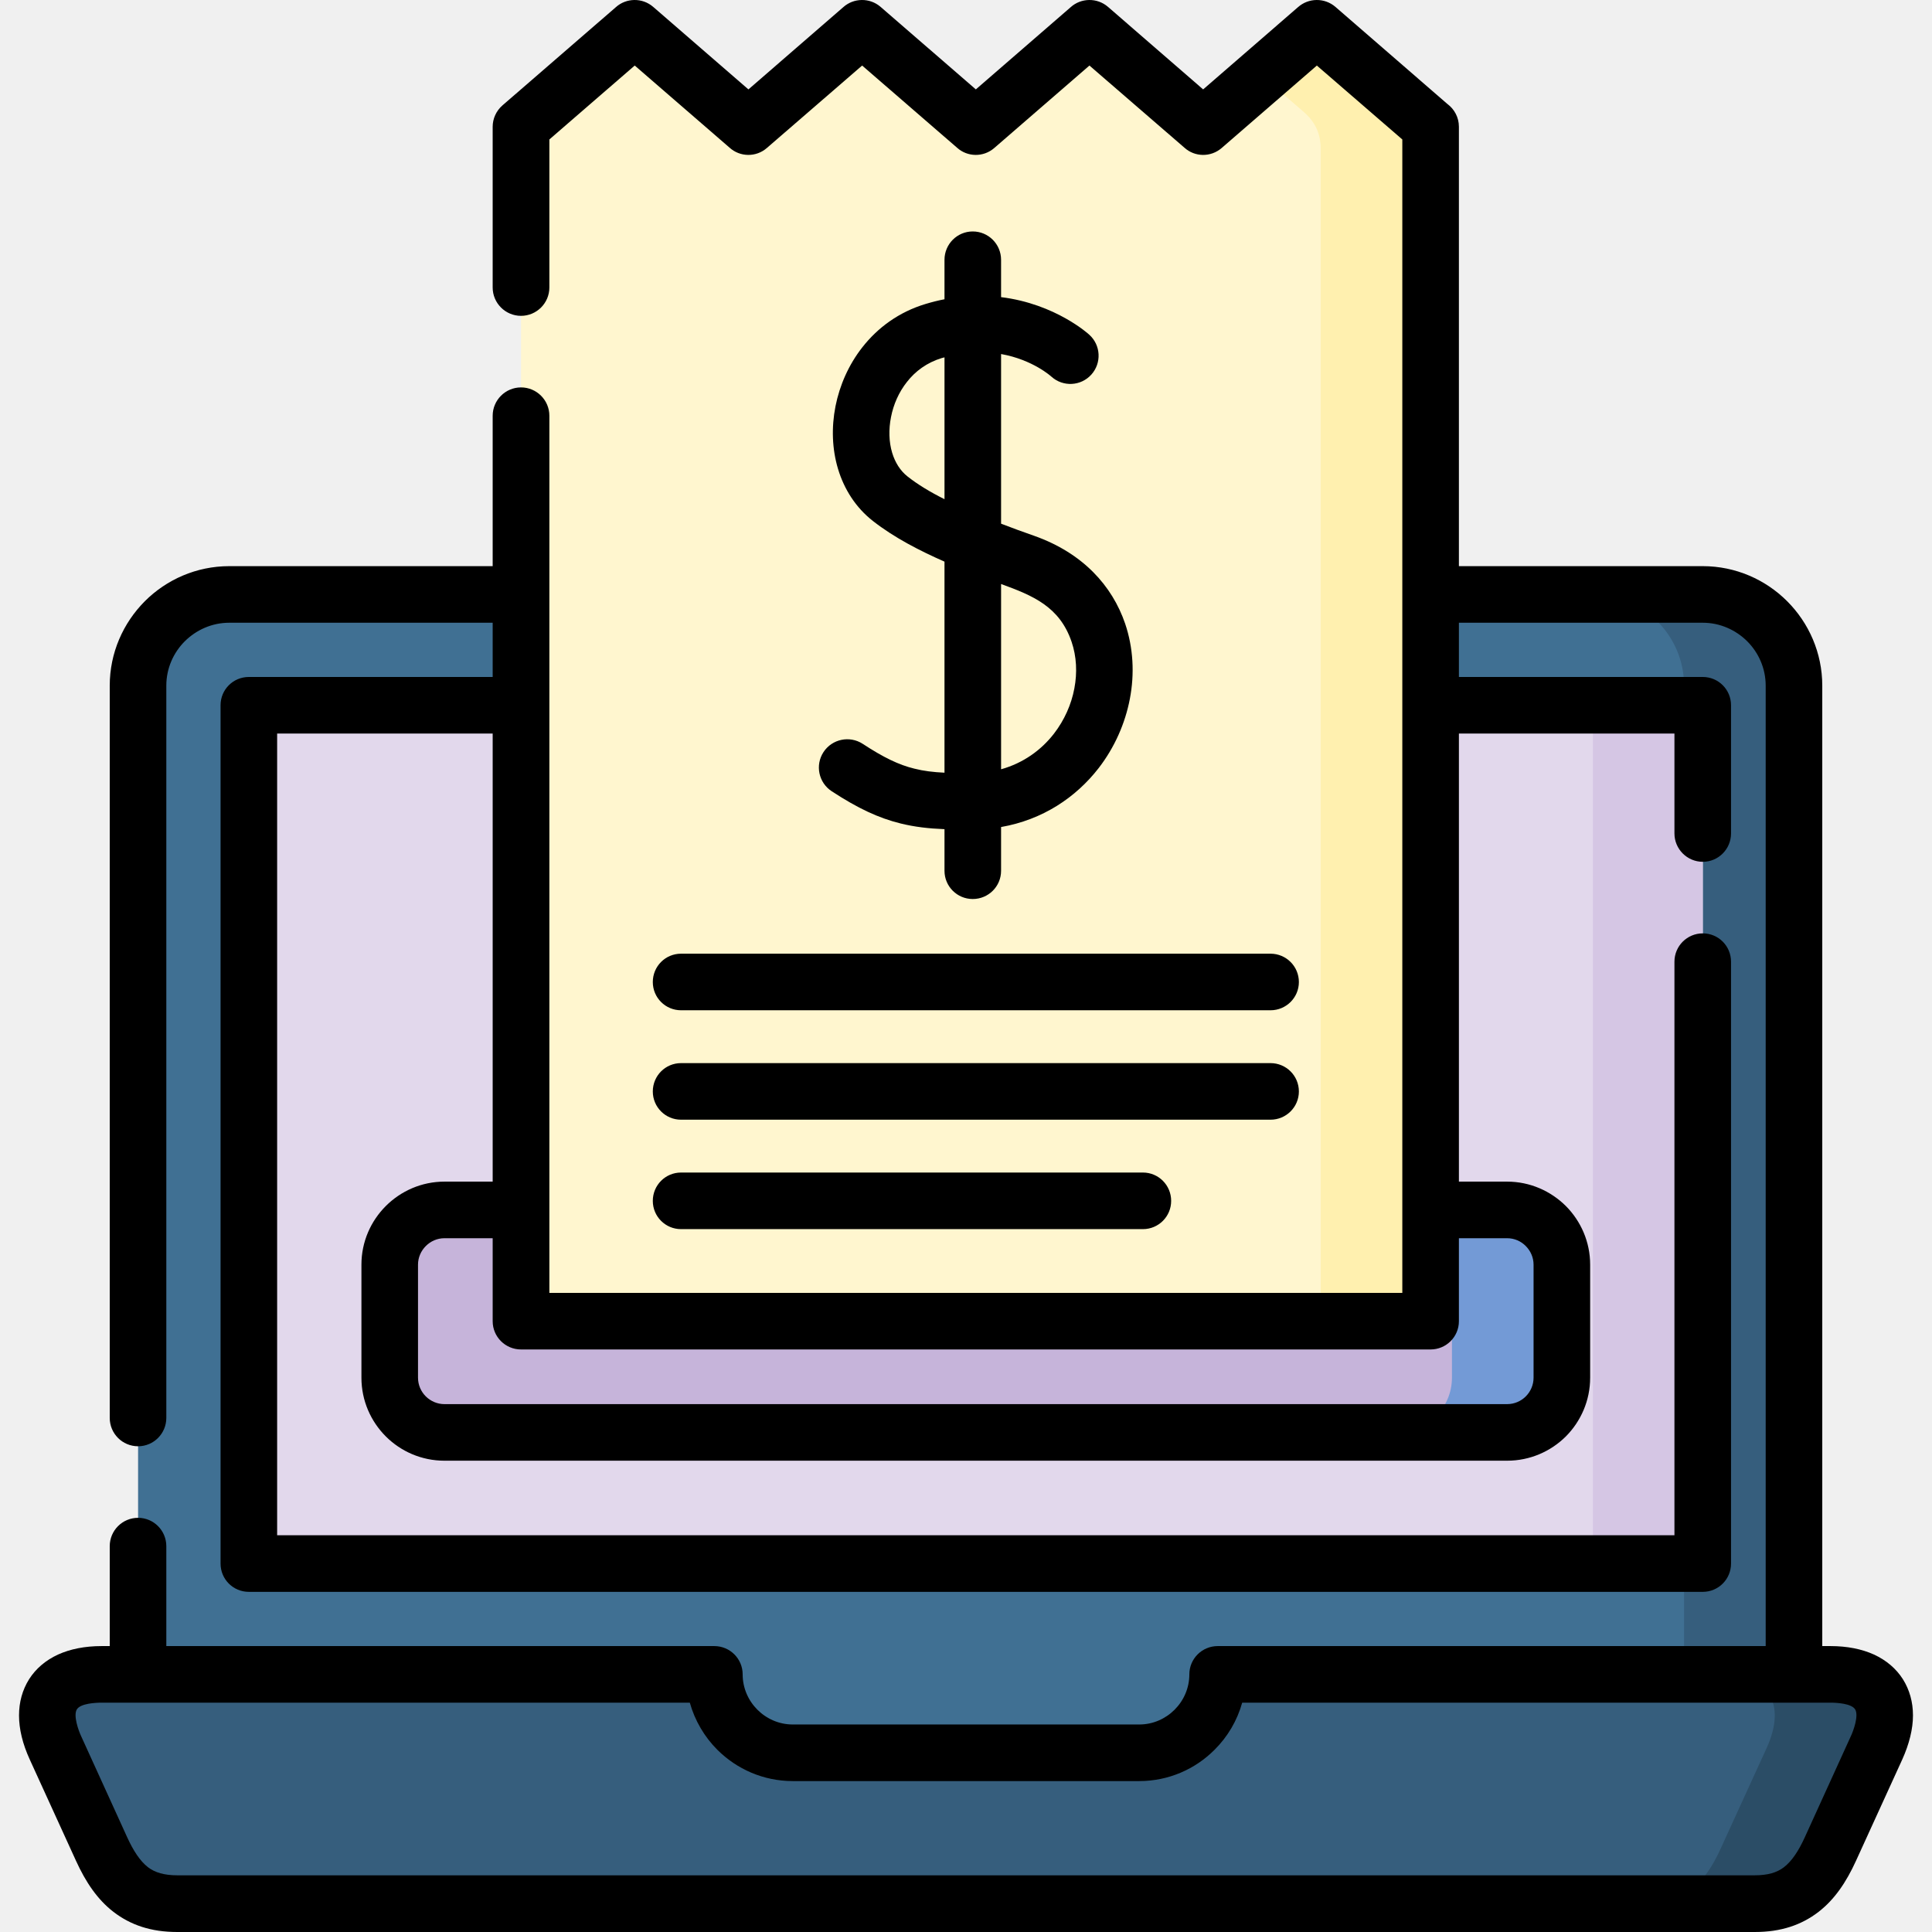
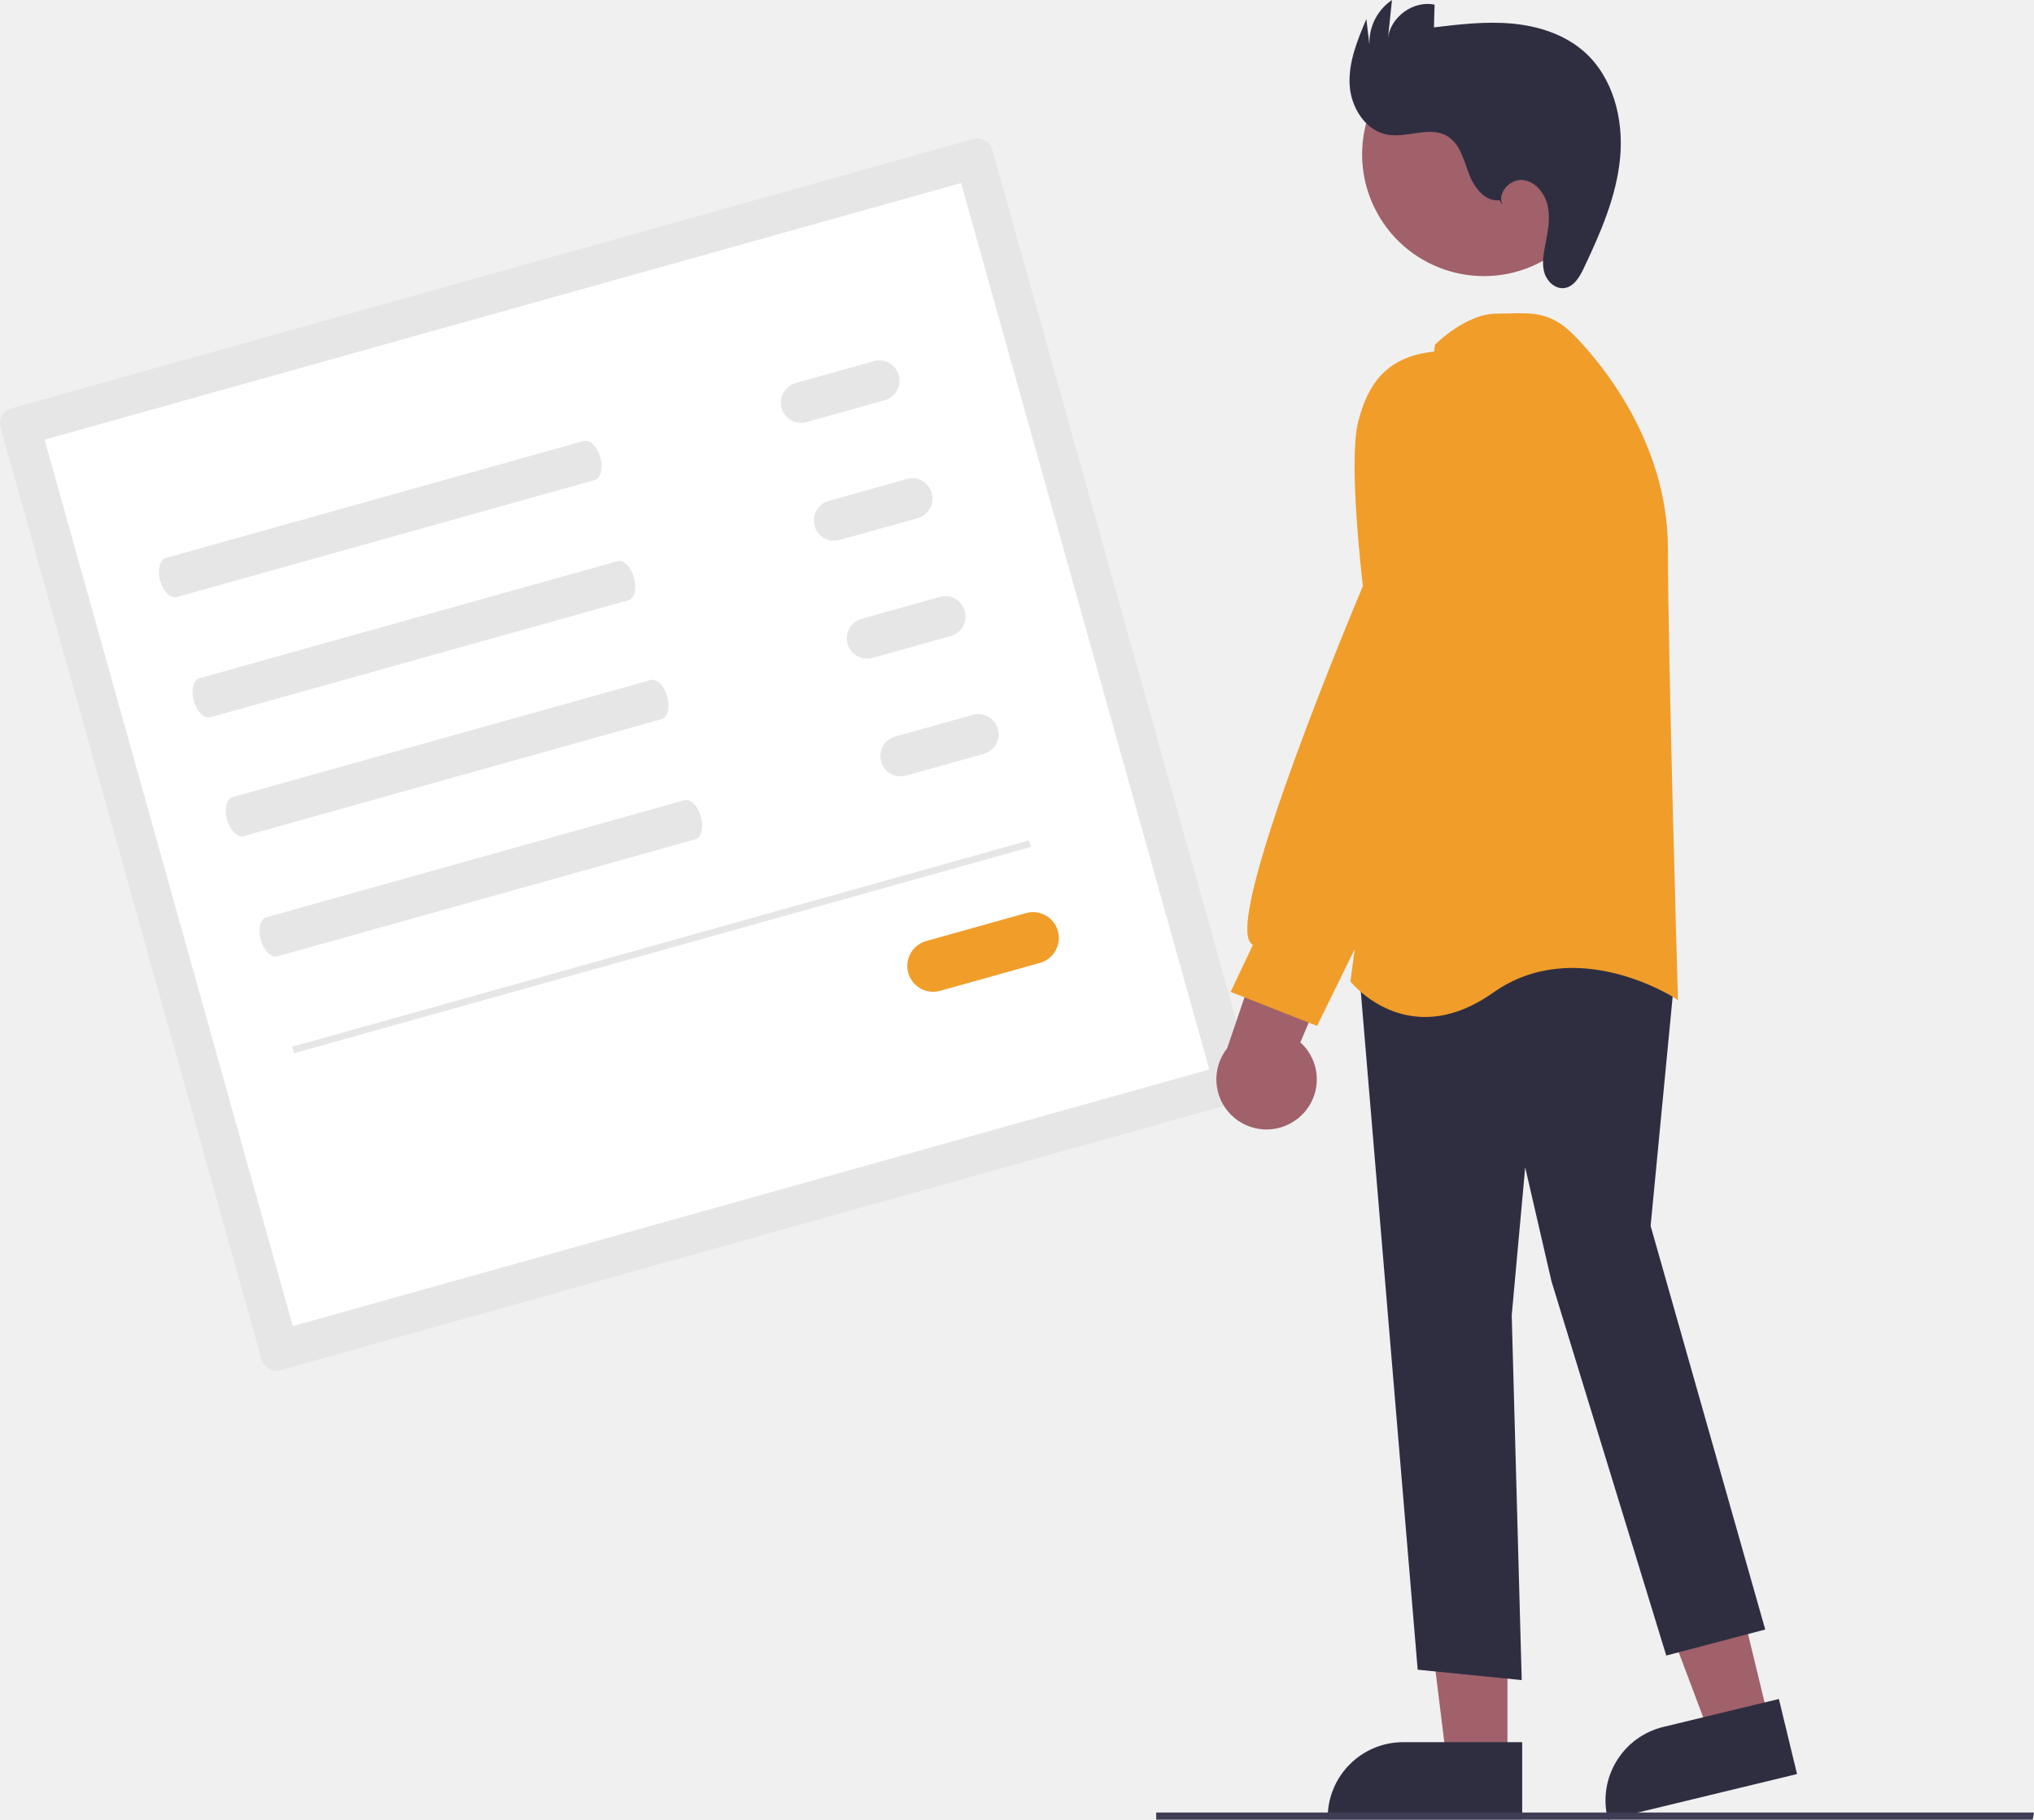
- <svg xmlns="http://www.w3.org/2000/svg" id="Layer_1" enable-background="new 0 0 512 512" height="512" viewBox="0 0 512 512" width="512">
-   <g>
-     <g clip-rule="evenodd" fill-rule="evenodd">
-       <path d="m475.408 472.713v-291.014c0-13.295-10.858-24.152-24.152-24.152h-390.511c-13.295 0-24.152 10.887-24.152 24.152v291.014z" fill="#407093" />
-       <path d="m475.408 472.713v-291.014c0-13.295-10.858-24.152-24.152-24.152h-29.113c13.268 0 24.152 10.857 24.152 24.152v291.014z" fill="#365e7d" />
-       <path d="m46.969 504.488h418.063c10.376 0 15.79-5.158 20.042-14.514l12.217-26.732c5.244-11.508.822-19.529-12.217-19.529h-156.561c-2.353 0-5.556 1.928-6.633 5.781-2.439 8.674-10.546 14.996-19.957 14.996h-91.845c-9.411 0-17.547-6.322-19.957-14.996-1.077-3.854-4.28-5.781-6.633-5.781h-156.561c-13.067 0-17.461 8.022-12.217 19.529l12.217 26.732c4.252 9.356 9.666 14.514 20.042 14.514z" fill="#365e7d" />
-       <path d="m435.892 504.488h29.141c10.376 0 15.79-5.158 20.042-14.514l12.217-26.732c5.244-11.508.822-19.529-12.217-19.529h-29.113c13.041 0 17.463 8.022 12.219 19.529l-12.219 26.732c-4.253 9.356-9.667 14.514-20.07 14.514z" fill="#2b4d66" />
-       <path d="m71.773 186.887h373.645c3.203 0 5.839 2.637 5.839 5.84v215.807c0 3.203-2.636 5.84-5.839 5.84h-373.645c-3.203 0-5.84-2.637-5.84-5.84v-215.807c0-3.204 2.636-5.84 5.84-5.84z" fill="#e2d8ec" />
-       <path d="m416.304 186.887h29.113c3.203 0 5.839 2.637 5.839 5.84v215.807c0 3.203-2.636 5.84-5.839 5.84h-29.113c3.203 0 5.839-2.637 5.839-5.84v-215.807c0-3.204-2.636-5.84-5.839-5.84z" fill="#d5c6e4" />
-       <path d="m117.779 379.619h281.63c7.993 0 14.514-6.52 14.514-14.514v-29.963c0-7.965-6.521-14.484-14.514-14.484h-281.63c-7.965 0-14.514 6.52-14.514 14.484v29.963c.001 7.995 6.55 14.514 14.514 14.514z" fill="#c6b4da" />
-       <path d="m370.296 379.619h29.113c7.993 0 14.514-6.52 14.514-14.514v-29.963c0-7.965-6.521-14.484-14.514-14.484h-29.113c7.966 0 14.485 6.52 14.485 14.484v29.963c0 7.995-6.519 14.514-14.485 14.514z" fill="#739ad6" />
-       <path d="m254.187 29.758-21.317-18.48c-2.835-2.439-6.038-2.381-8.816 0l-21.316 18.48c-2.692 2.324-6.039 2.381-8.816 0l-21.316-18.48c-3.033-2.609-5.727-2.666-8.787 0l-21.347 18.48c-2.692 2.354-4.393 5.414-4.393 9.639v304.902c0 3.203 2.608 5.84 5.811 5.84h229.413c3.203 0 5.811-2.637 5.811-5.84v-304.902c0-4.225-1.701-7.285-4.395-9.639l-21.316-18.48c-3.091-2.666-5.783-2.609-8.816 0l-21.316 18.48c-2.778 2.381-6.123 2.324-8.815 0l-21.317-18.48c-2.778-2.381-5.981-2.439-8.816 0l-21.317 18.48c-2.725 2.353-6.07 2.353-8.819 0z" fill="#fff6cf" />
-       <path d="m344.16 350.139h29.141c3.203 0 5.811-2.637 5.811-5.84v-304.902c0-4.225-1.701-7.285-4.395-9.639l-21.316-18.48c-3.091-2.666-5.783-2.609-8.816 0l-10.147 8.815 11.168 9.666c2.693 2.354 4.393 5.414 4.393 9.639v304.902c0 3.202-2.636 5.839-5.839 5.839z" fill="#fff0af" />
-     </g>
-     <path d="m130.565 165.031h-69.82c-4.563 0-8.73 1.9-11.764 4.904-3.033 3.033-4.905 7.199-4.905 11.764v194.064c0 4.139-3.345 7.512-7.483 7.512-4.167 0-7.512-3.373-7.512-7.512v-194.064c0-8.703 3.571-16.611 9.298-22.367 5.727-5.725 13.664-9.297 22.366-9.297h69.819v-39.855c0-4.139 3.373-7.512 7.512-7.512s7.512 3.373 7.512 7.512v232.447h226.041c0-101.881 0-203.76 0-305.668l-22.65-19.588-25.229 21.856c-2.891 2.494-7.114 2.408-9.865-.086l-25.171-21.77-25.23 21.855c-2.863 2.494-7.115 2.408-9.865-.086l-25.144-21.77-25.257 21.855c-2.863 2.494-7.116 2.408-9.866-.086l-25.144-21.77-22.621 19.588v39.232c0 4.139-3.373 7.512-7.512 7.512s-7.512-3.373-7.512-7.512v-42.603c0-2.098.907-4.195 2.608-5.67l30.048-26.023c2.75-2.467 7.002-2.551 9.864-.084l25.257 21.883 25.145-21.799c2.749-2.467 7.001-2.551 9.864-.084l25.258 21.883 25.145-21.799c2.749-2.467 7.001-2.551 9.864-.084l25.229 21.883 25.145-21.799c2.777-2.467 7.001-2.551 9.894-.084l29.679 25.738c1.843 1.361 3.061 3.543 3.061 6.039v116.449h64.632c8.702 0 16.641 3.572 22.366 9.297 5.726 5.729 9.298 13.664 9.298 22.367v254.529h2.154c4.478 0 8.334.793 11.537 2.24 3.316 1.529 5.895 3.74 7.682 6.547 1.758 2.807 2.665 6.039 2.665 9.582 0 3.57-.964 7.539-2.863 11.734l-12.218 26.762c-2.607 5.725-5.697 10.289-9.949 13.578-4.535 3.486-9.949 5.328-16.895 5.328h-418.064c-6.945 0-12.359-1.842-16.896-5.328-4.252-3.289-7.342-7.853-9.949-13.578l-12.218-26.761c-1.929-4.195-2.864-8.135-2.864-11.707 0-3.57.907-6.803 2.666-9.609 1.786-2.807 4.365-5.018 7.682-6.547 3.203-1.447 7.059-2.24 11.537-2.24h2.154v-26.477c0-4.139 3.345-7.512 7.512-7.512 4.139 0 7.483 3.373 7.483 7.512v26.477h145.223c4.139 0 7.512 3.346 7.512 7.484 0 3.656 1.504 6.973 3.913 9.383 2.41 2.408 5.727 3.91 9.355 3.91h91.845c3.628 0 6.945-1.502 9.354-3.91 2.41-2.41 3.912-5.727 3.912-9.383 0-4.139 3.373-7.484 7.512-7.484h145.223v-254.53c0-4.564-1.871-8.73-4.904-11.764-3.033-3.004-7.2-4.904-11.764-4.904h-64.632v14.373h64.632c4.139 0 7.483 3.344 7.483 7.482v33.988c0 4.139-3.345 7.512-7.483 7.512-4.139 0-7.512-3.373-7.512-7.512v-26.477h-57.12v118.746h12.785c6.066 0 11.565 2.496 15.561 6.465 3.969 3.996 6.436 9.496 6.436 15.533v29.963c0 6.066-2.467 11.564-6.436 15.563-3.996 3.969-9.495 6.434-15.561 6.434h-281.63c-6.066 0-11.565-2.465-15.534-6.434-3.997-3.998-6.463-9.496-6.463-15.563v-29.963c0-6.037 2.466-11.537 6.463-15.533 3.969-3.969 9.468-6.465 15.534-6.465h12.785v-118.745h-57.12v212.463h370.3v-151.998c0-4.166 3.373-7.512 7.512-7.512s7.483 3.346 7.483 7.512v159.51c0 4.139-3.345 7.484-7.483 7.484h-385.324c-4.139 0-7.483-3.346-7.483-7.484v-227.486c0-4.139 3.345-7.482 7.483-7.482h64.632zm49.918 102.701c-4.139 0-7.483-3.344-7.483-7.482 0-4.168 3.345-7.512 7.483-7.512h156.222c4.139 0 7.512 3.344 7.512 7.512 0 4.139-3.373 7.482-7.512 7.482zm0 58c-4.139 0-7.483-3.346-7.483-7.484 0-4.166 3.345-7.514 7.483-7.514h122.403c4.139 0 7.483 3.348 7.483 7.514 0 4.139-3.345 7.484-7.483 7.484zm0-29c-4.139 0-7.483-3.346-7.483-7.484 0-4.166 3.345-7.512 7.483-7.512h156.222c4.139 0 7.512 3.346 7.512 7.512 0 4.139-3.373 7.484-7.512 7.484zm108.173-208.039c3.09 2.777 3.317 7.512.567 10.572-2.778 3.09-7.512 3.316-10.573.566-.028-.027-4.905-4.506-13.353-6.008v44.957c2.778 1.078 5.727 2.154 8.815 3.232 12.871 4.563 20.638 13.236 24.067 23.273 2.154 6.377 2.523 13.266 1.248 19.898-1.248 6.549-4.054 12.898-8.249 18.342-6.038 7.795-14.853 13.719-25.882 15.646v11.594c0 4.139-3.345 7.484-7.512 7.484-4.139 0-7.483-3.346-7.483-7.484v-11.025c-4.224-.17-7.908-.594-11.594-1.502-5.868-1.445-11.339-3.996-18.313-8.561-3.458-2.268-4.422-6.916-2.154-10.375s6.917-4.422 10.375-2.184c5.499 3.602 9.582 5.586 13.691 6.578 2.438.623 5.018.936 7.994 1.076v-55.93c-6.605-2.918-13.266-6.32-18.965-10.771-4.564-3.57-7.625-8.418-9.241-13.775-1.587-5.244-1.785-11.027-.68-16.641 1.105-5.555 3.486-10.998 7.115-15.619 4.082-5.215 9.695-9.356 16.753-11.481 1.701-.512 3.373-.935 5.018-1.248v-10.457c0-4.139 3.345-7.512 7.483-7.512 4.167 0 7.512 3.373 7.512 7.512v9.893c14.518 1.784 23.333 9.921 23.361 9.95zm-38.353 6.01c-.255.057-.51.141-.766.197-3.883 1.191-6.973 3.459-9.212 6.35-2.126 2.693-3.544 5.924-4.196 9.27-.652 3.289-.567 6.576.311 9.496.767 2.524 2.127 4.734 4.083 6.266 2.664 2.098 5.924 4.082 9.779 6.01v-37.589zm14.995 60.067v49.098c5.896-1.645 10.659-5.102 14.033-9.469 2.749-3.572 4.592-7.711 5.385-11.963.795-4.166.596-8.447-.736-12.357-3.175-9.327-10.263-12.249-18.682-15.309zm121.326 173.371v21.998c0 4.139-3.373 7.482-7.512 7.482h-241.036c-4.139 0-7.512-3.344-7.512-7.482v-21.998h-12.785c-1.928 0-3.656.795-4.933 2.07-1.275 1.275-2.069 3.033-2.069 4.932v29.963c0 1.928.794 3.686 2.069 4.961 1.276 1.246 3.005 2.041 4.933 2.041h281.63c1.928 0 3.685-.795 4.933-2.041 1.275-1.275 2.068-3.033 2.068-4.961v-29.963c0-1.898-.793-3.656-2.068-4.932-1.248-1.275-3.005-2.07-4.933-2.07zm-339.655 168.836h418.063c3.431 0 5.925-.736 7.739-2.154 2.126-1.645 3.884-4.338 5.527-7.938l12.189-26.76c.709-1.502 2.154-5.527 1.134-7.143-.992-1.56-4.961-1.758-6.548-1.758h-155.88c-1.332 4.789-3.884 9.07-7.314 12.473-5.103 5.131-12.19 8.307-19.957 8.307h-91.845c-7.767 0-14.855-3.176-19.985-8.307-3.401-3.402-5.952-7.711-7.284-12.473h-155.881c-1.587 0-5.556.197-6.548 1.758-1.021 1.615.426 5.641 1.134 7.143l12.188 26.76c1.645 3.6 3.402 6.293 5.5 7.938 1.842 1.417 4.337 2.154 7.768 2.154z" />
-   </g>
+ <svg xmlns="http://www.w3.org/2000/svg" id="bb518178-b77f-4eb8-b154-ea18eb3c6f97" data-name="Layer 1" width="598.111" height="535.114" viewBox="0 0 598.111 535.114">
+   <path d="M304.296,302.517a4.594,4.594,0,0,0-3.182,5.656l76.716,273.978a4.594,4.594,0,0,0,5.656,3.182l282.815-79.191a4.594,4.594,0,0,0,3.182-5.656L592.767,226.508a4.594,4.594,0,0,0-5.656-3.182Z" transform="translate(-300.9444 -182.4429)" fill="#e6e6e6" />
+   <path d="M387.041,572.396l269.505-75.464L583.556,236.264,314.052,311.727Z" transform="translate(-300.9444 -182.4429)" fill="#fff" />
+   <path d="M349.684,346.534c-1.798.503-2.539,3.49-1.652,6.658s3.072,5.335,4.87,4.832L475.818,323.606c1.798-.503,2.539-3.49,1.652-6.658s-3.072-5.335-4.87-4.832Z" transform="translate(-300.9444 -182.4429)" fill="#e6e6e6" />
+   <path d="M359.582,381.886c-1.798.503-2.539,3.49-1.652,6.658s3.072,5.335,4.87,4.832l122.917-34.418c1.798-.503,2.539-3.49,1.652-6.658s-3.072-5.335-4.87-4.832Z" transform="translate(-300.9444 -182.4429)" fill="#e6e6e6" />
+   <path d="M369.367,416.83c-1.798.503-2.539,3.49-1.652,6.658s3.072,5.335,4.87,4.832L495.501,393.902c1.798-.503,2.539-3.49,1.652-6.658s-3.072-5.335-4.87-4.832Z" transform="translate(-300.9444 -182.4429)" fill="#e6e6e6" />
+   <path d="M379.266,452.182c-1.798.503-2.539,3.49-1.652,6.658s3.072,5.335,4.87,4.832l122.917-34.418c1.798-.503,2.539-3.49,1.652-6.658s-3.072-5.335-4.87-4.832Z" transform="translate(-300.9444 -182.4429)" fill="#e6e6e6" />
+   <path d="M534.98,295.057a5.966,5.966,0,1,0,3.217,11.489l22.979-6.434a5.966,5.966,0,0,0-3.217-11.489Z" transform="translate(-300.9444 -182.4429)" fill="#e6e6e6" />
+   <path d="M544.687,329.724a5.966,5.966,0,1,0,3.217,11.489l22.979-6.434a5.966,5.966,0,0,0-3.217-11.489Z" transform="translate(-300.9444 -182.4429)" fill="#e6e6e6" />
+   <path d="M554.394,364.391a5.966,5.966,0,1,0,3.217,11.489l22.979-6.434a5.966,5.966,0,0,0-3.217-11.489Z" transform="translate(-300.9444 -182.4429)" fill="#e6e6e6" />
+   <path d="M564.101,399.057a5.966,5.966,0,0,0,3.217,11.489l22.979-6.434a5.966,5.966,0,0,0-3.217-11.489Z" transform="translate(-300.9444 -182.4429)" fill="#e6e6e6" />
+   <path d="M573.375,459.146a7.602,7.602,0,1,0,4.099,14.64l29.28-8.199a7.601,7.601,0,0,0-4.099-14.64h0Z" transform="translate(-300.9444 -182.4429)" fill="#f19d2a" />
+   <rect x="382.945" y="459.877" width="225" height="2" transform="translate(-406.8637 -31.78243) rotate(-15.64269)" fill="#e6e6e6" />
+   <polygon points="520.202 506.072 502.825 510.273 478.352 445.247 503.999 439.047 520.202 506.072" fill="#a0616a" />
+   <path d="M773.79,717.557l-.118-.486a22.233,22.233,0,0,1,16.368-26.805l33.999-8.219,5.336,22.073Z" transform="translate(-300.9444 -182.4429)" fill="#2f2e41" />
+   <polygon points="443.276 517.91 425.399 517.909 416.894 448.953 443.279 448.954 443.276 517.91" fill="#a0616a" />
+   <path d="M748.551,717.454l-57.186-.002v-.5a22.208,22.208,0,0,1,22.208-22.208h.001l34.978.001Z" transform="translate(-300.9444 -182.4429)" fill="#2f2e41" />
+   <path d="M717.824,673.433,700.466,466.562l71.856-13.245.284-.051,21.032,13.52-7.32,76.134,33.704,118.699-29.102,7.659L757.161,559.19,749.436,525.714l-3.959,43.5L748.416,676.492Z" transform="translate(-300.9444 -182.4429)" fill="#2f2e41" />
+   <path d="M698.241,471.254l-.19-.241,24.83-186.957.032-.245.175-.175c.366-.366,9.066-8.963,18.014-8.963,1.294,0,2.524-.033,3.704-.063,6.848-.178,12.257-.32,18.685,6.109,6.55,6.549,27.92,30.465,27.92,63.219,0,31.704,2.887,130.228,2.916,131.219l.041,1.391-1.167-.759c-.288-.185-29.031-18.487-53.137-1.474-7.533,5.317-14.301,7.181-20.087,7.181C706.509,481.497,698.356,471.401,698.241,471.254Z" transform="translate(-300.9444 -182.4429)" fill="#f19d2a" />
+   <circle cx="737.302" cy="227.82" r="35.815" transform="translate(-319.8677 199.1298) rotate(-28.66321)" fill="#a0616a" />
+   <path d="M682.474,511.433a14.664,14.664,0,0,0,.851-22.469l20.339-47.976L677.033,445.889,661.801,490.697a14.743,14.743,0,0,0,20.673,20.736Z" transform="translate(-300.9444 -182.4429)" fill="#a0616a" />
+   <path d="M662.824,474.114l6.55-13.827a2.693,2.693,0,0,1-.967-1.003c-6.119-10.605,30.843-98.672,33.306-104.514-.376-3.177-4.256-36.844-1.419-48.193,3.34-13.359,10.197-19.585,22.93-20.818,14.041-1.319,17.83,17.749,17.866,17.943l.013,49.02-16.115,56.428-36.752,74.973Z" transform="translate(-300.9444 -182.4429)" fill="#f19d2a" />
+   <path d="M741.881,241.314c-4.293.559-7.532-3.834-9.034-7.895s-2.647-8.788-6.379-10.982c-5.1-2.997-11.625.608-17.457-.381-6.586-1.117-10.868-8.096-11.204-14.768s2.319-13.088,4.924-19.239l.909,7.644a15.159,15.159,0,0,1,6.625-13.251l-1.172,11.217c.735-6.284,7.505-11.153,13.696-9.851l-.185,6.684c7.607-.905,15.28-1.81,22.909-1.121s15.312,3.103,21.094,8.127c8.65,7.516,11.809,19.892,10.748,31.301s-5.77,22.128-10.679,32.482c-1.235,2.605-2.943,5.545-5.807,5.877-2.573.298-4.928-1.853-5.728-4.317s-.41-5.141.069-7.686c.724-3.846,1.636-7.777.956-11.63s-3.453-7.662-7.337-8.134-7.86,3.968-5.992,7.407Z" transform="translate(-300.9444 -182.4429)" fill="#2f2e41" />
+   <polygon points="597.729 535.092 339.991 535.092 339.991 532.986 598.111 532.986 597.729 535.092" fill="#3f3d56" />
</svg>
